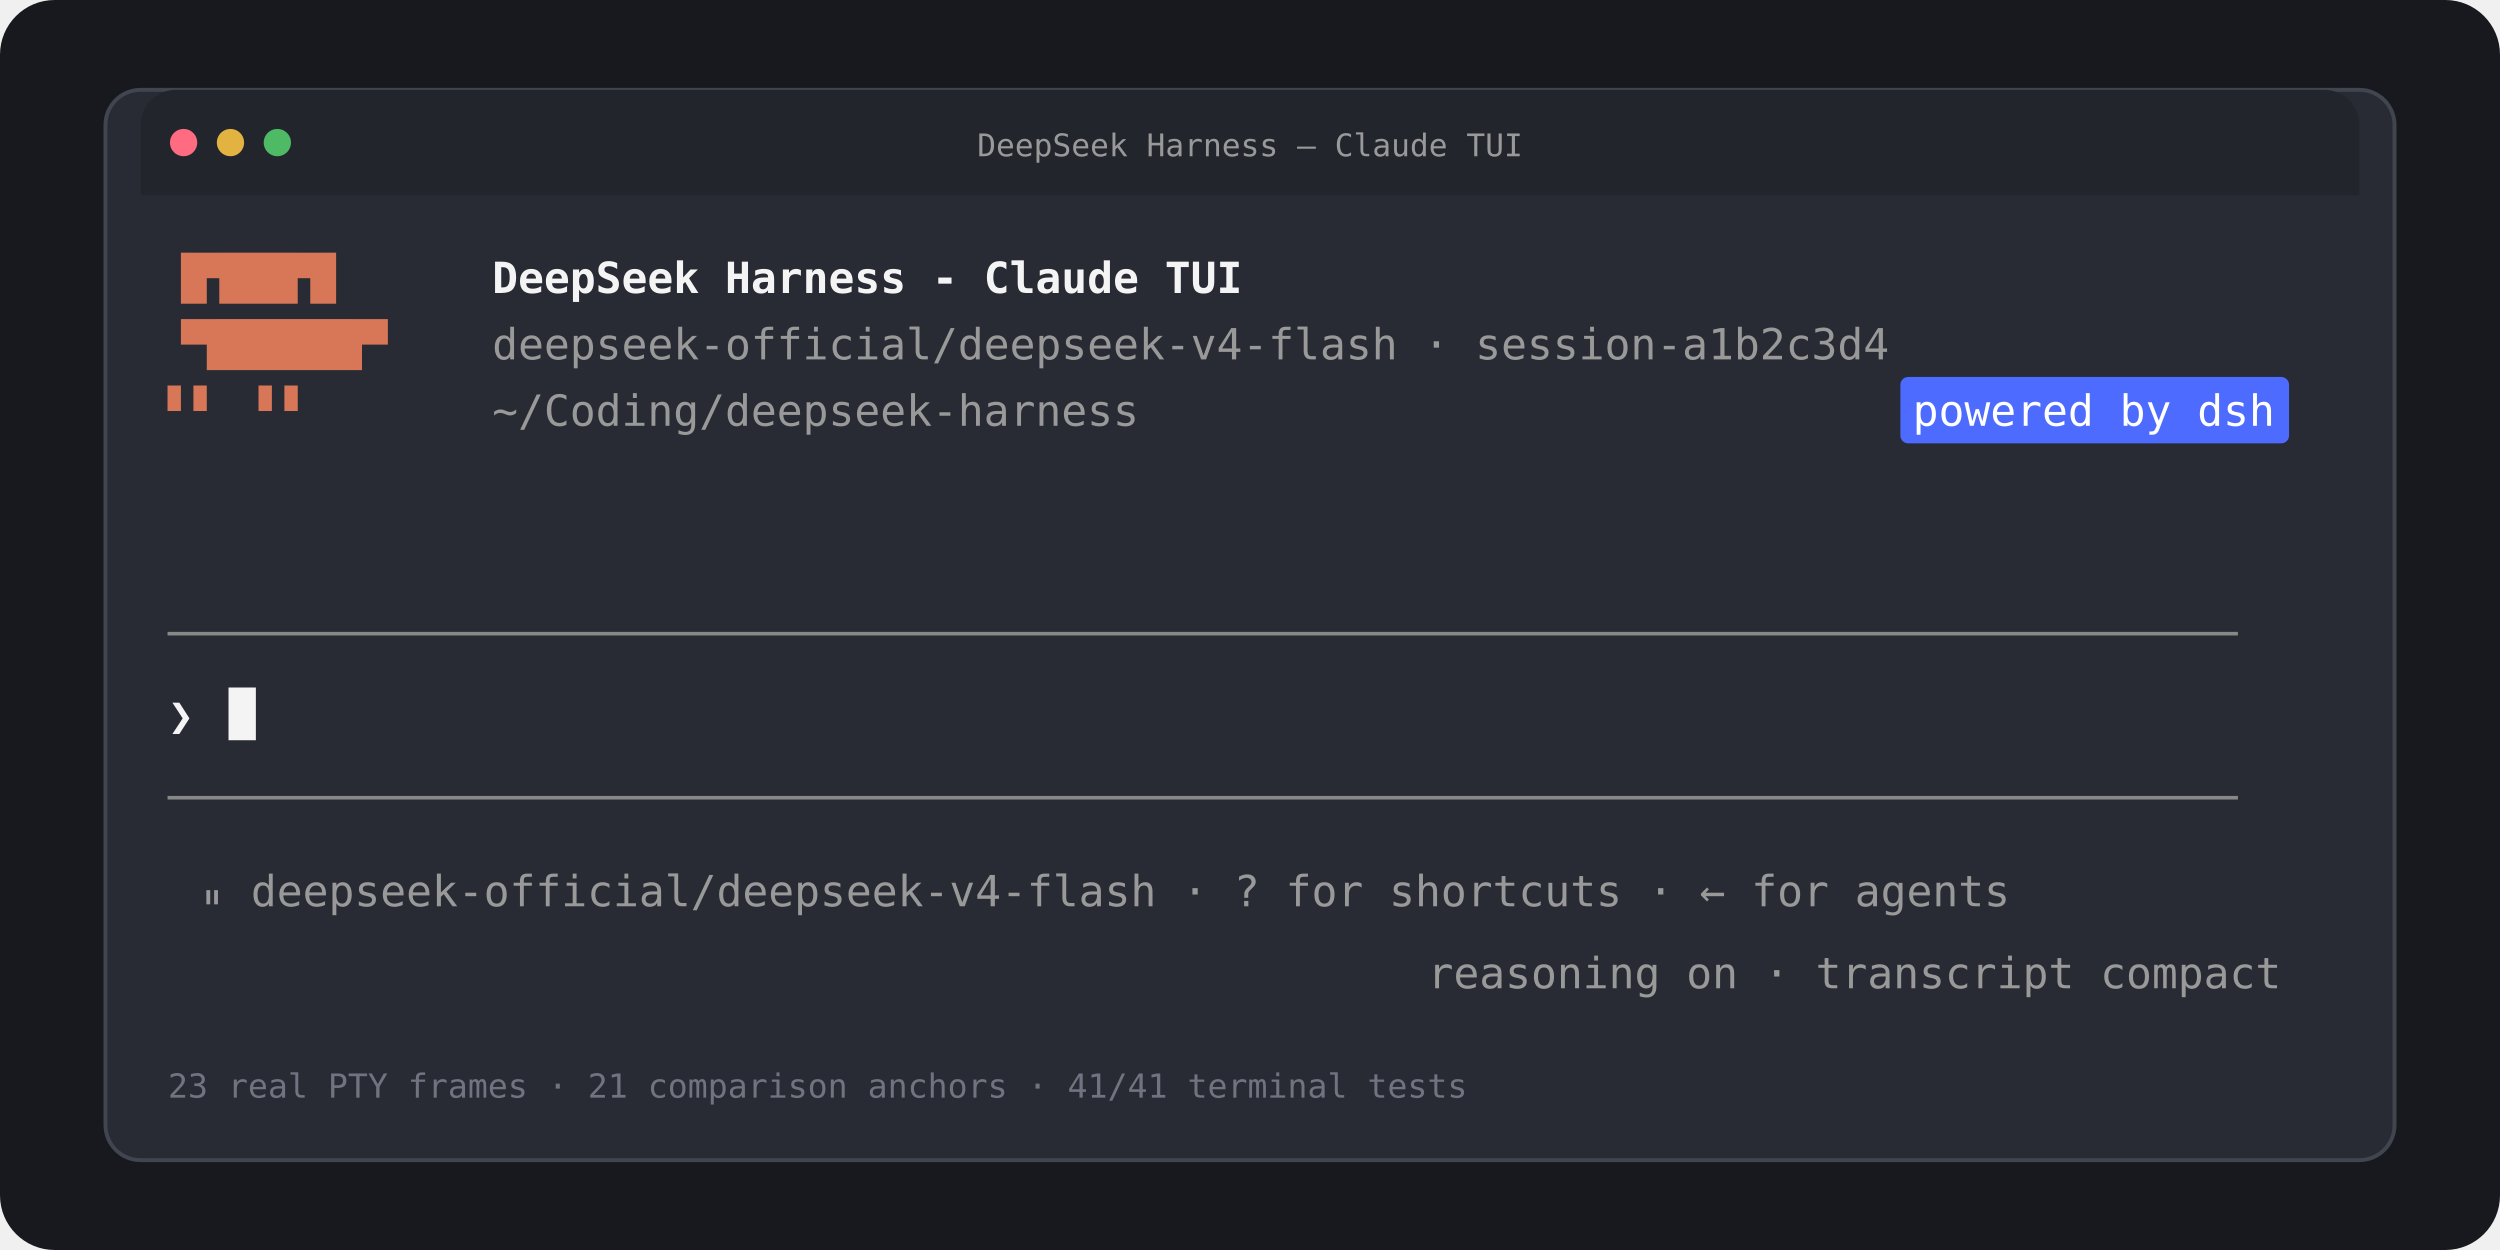
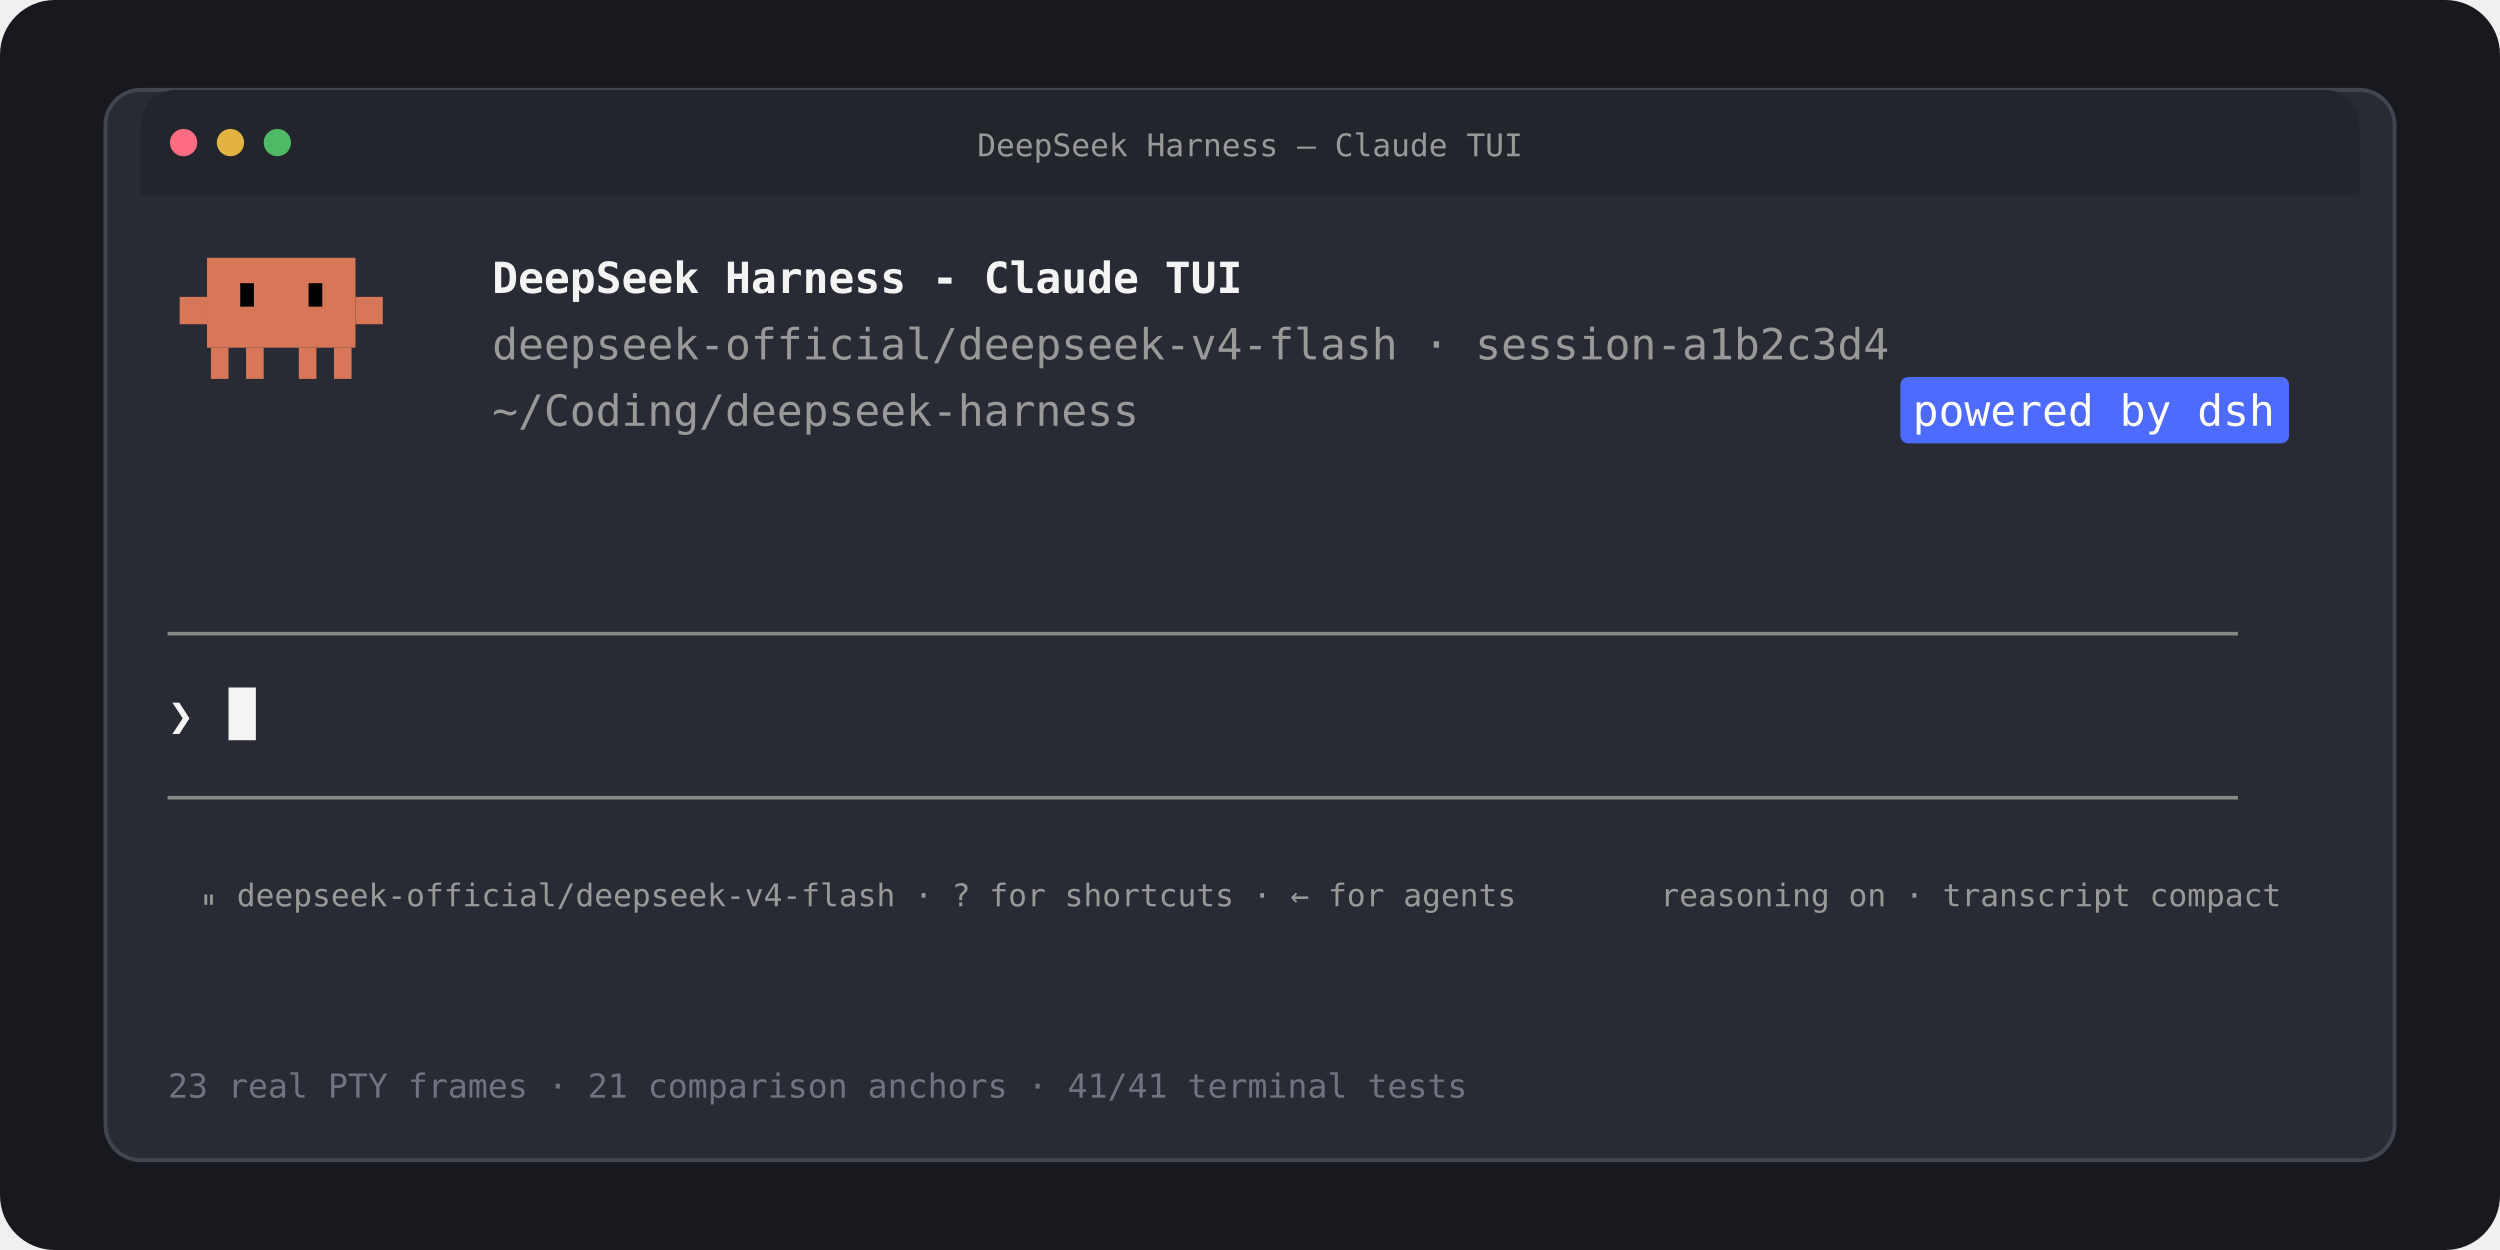
<svg xmlns="http://www.w3.org/2000/svg" width="1280" height="640" viewBox="0 0 1280 640" role="img" aria-labelledby="title desc">
  <rect width="1280" height="640" rx="28" fill="#17191e" />
  <rect x="54" y="46" width="1172" height="548" rx="18" fill="#282b33" stroke="#41454f" stroke-width="2" />
  <path d="M72 64a18 18 0 0 1 18-18h1100a18 18 0 0 1 18 18v36H72z" fill="#22252c" />
  <circle cx="94" cy="73" r="7" fill="#ff6b80" />
  <circle cx="118" cy="73" r="7" fill="#e3b341" />
  <circle cx="142" cy="73" r="7" fill="#4eba65" />
  <text x="640" y="80" text-anchor="middle" fill="#999999" font-family="ui-monospace, SFMono-Regular, Menlo, Monaco, Consolas, monospace" font-size="16">DeepSeek Harness — Claude TUI</text>
+   <g transform="translate(92 132)" fill="#d77757">
+     <rect x="14" y="0" width="76" height="46" />
+     <rect x="0" y="20" width="14" height="14" />
+     <rect x="90" y="20" width="14" height="14" />
+     <rect x="16" y="46" width="9" height="16" />
+     <rect x="34" y="46" width="9" height="16" />
+     <rect x="61" y="46" width="9" height="16" />
+     <rect x="79" y="46" width="9" height="16" />
+     <rect x="31" y="13" width="7" height="12" fill="#000000" />
+     <rect x="66" y="13" width="7" height="12" fill="#000000" />
+   </g>
  <g font-family="ui-monospace, SFMono-Regular, Menlo, Monaco, Consolas, monospace" font-size="22">
-     <text x="86" y="150" fill="#d77757">▐▛███▜▌</text>
    <text x="252" y="150" fill="#f4f4f4" font-weight="700">DeepSeek Harness - Claude TUI</text>
-     <text x="86" y="184" fill="#d77757">▝▜█████▛▘</text>
    <text x="252" y="184" fill="#999999">deepseek-official/deepseek-v4-flash · session-a1b2c3d4</text>
-     <text x="86" y="218" fill="#d77757">  ▘▘ ▝▝</text>
    <text x="252" y="218" fill="#999999">~/Coding/deepseek-harness</text>
    <rect x="973" y="193" width="199" height="34" rx="4" fill="#4d6bfe" />
    <text x="1072" y="218" text-anchor="middle" fill="#ffffff">powered by dsh</text>
    <text x="86" y="332" fill="#888888">────────────────────────────────────────────────────────────────────────────────</text>
    <text x="86" y="374" fill="#f4f4f4">❯</text>
    <rect x="117" y="352" width="14" height="27" fill="#f4f4f4" />
    <text x="86" y="416" fill="#888888">────────────────────────────────────────────────────────────────────────────────</text>
-     <text x="102" y="464" fill="#999999">⏸ deepseek-official/deepseek-v4-flash · ? for shortcuts · ← for agents</text>
-     <text x="1168" y="506" text-anchor="end" fill="#999999">reasoning on · transcript compact</text>
+     <text x="102" y="464" fill="#999999" font-size="16">⏸ deepseek-official/deepseek-v4-flash · ? for shortcuts · ← for agents</text>
+     <text x="1168" y="464" text-anchor="end" fill="#999999" font-size="16">reasoning on · transcript compact</text>
  </g>
  <text x="86" y="562" fill="#6f7480" font-family="ui-monospace, SFMono-Regular, Menlo, Monaco, Consolas, monospace" font-size="17">23 real PTY frames  ·  21 comparison anchors  ·  41/41 terminal tests</text>
</svg>
